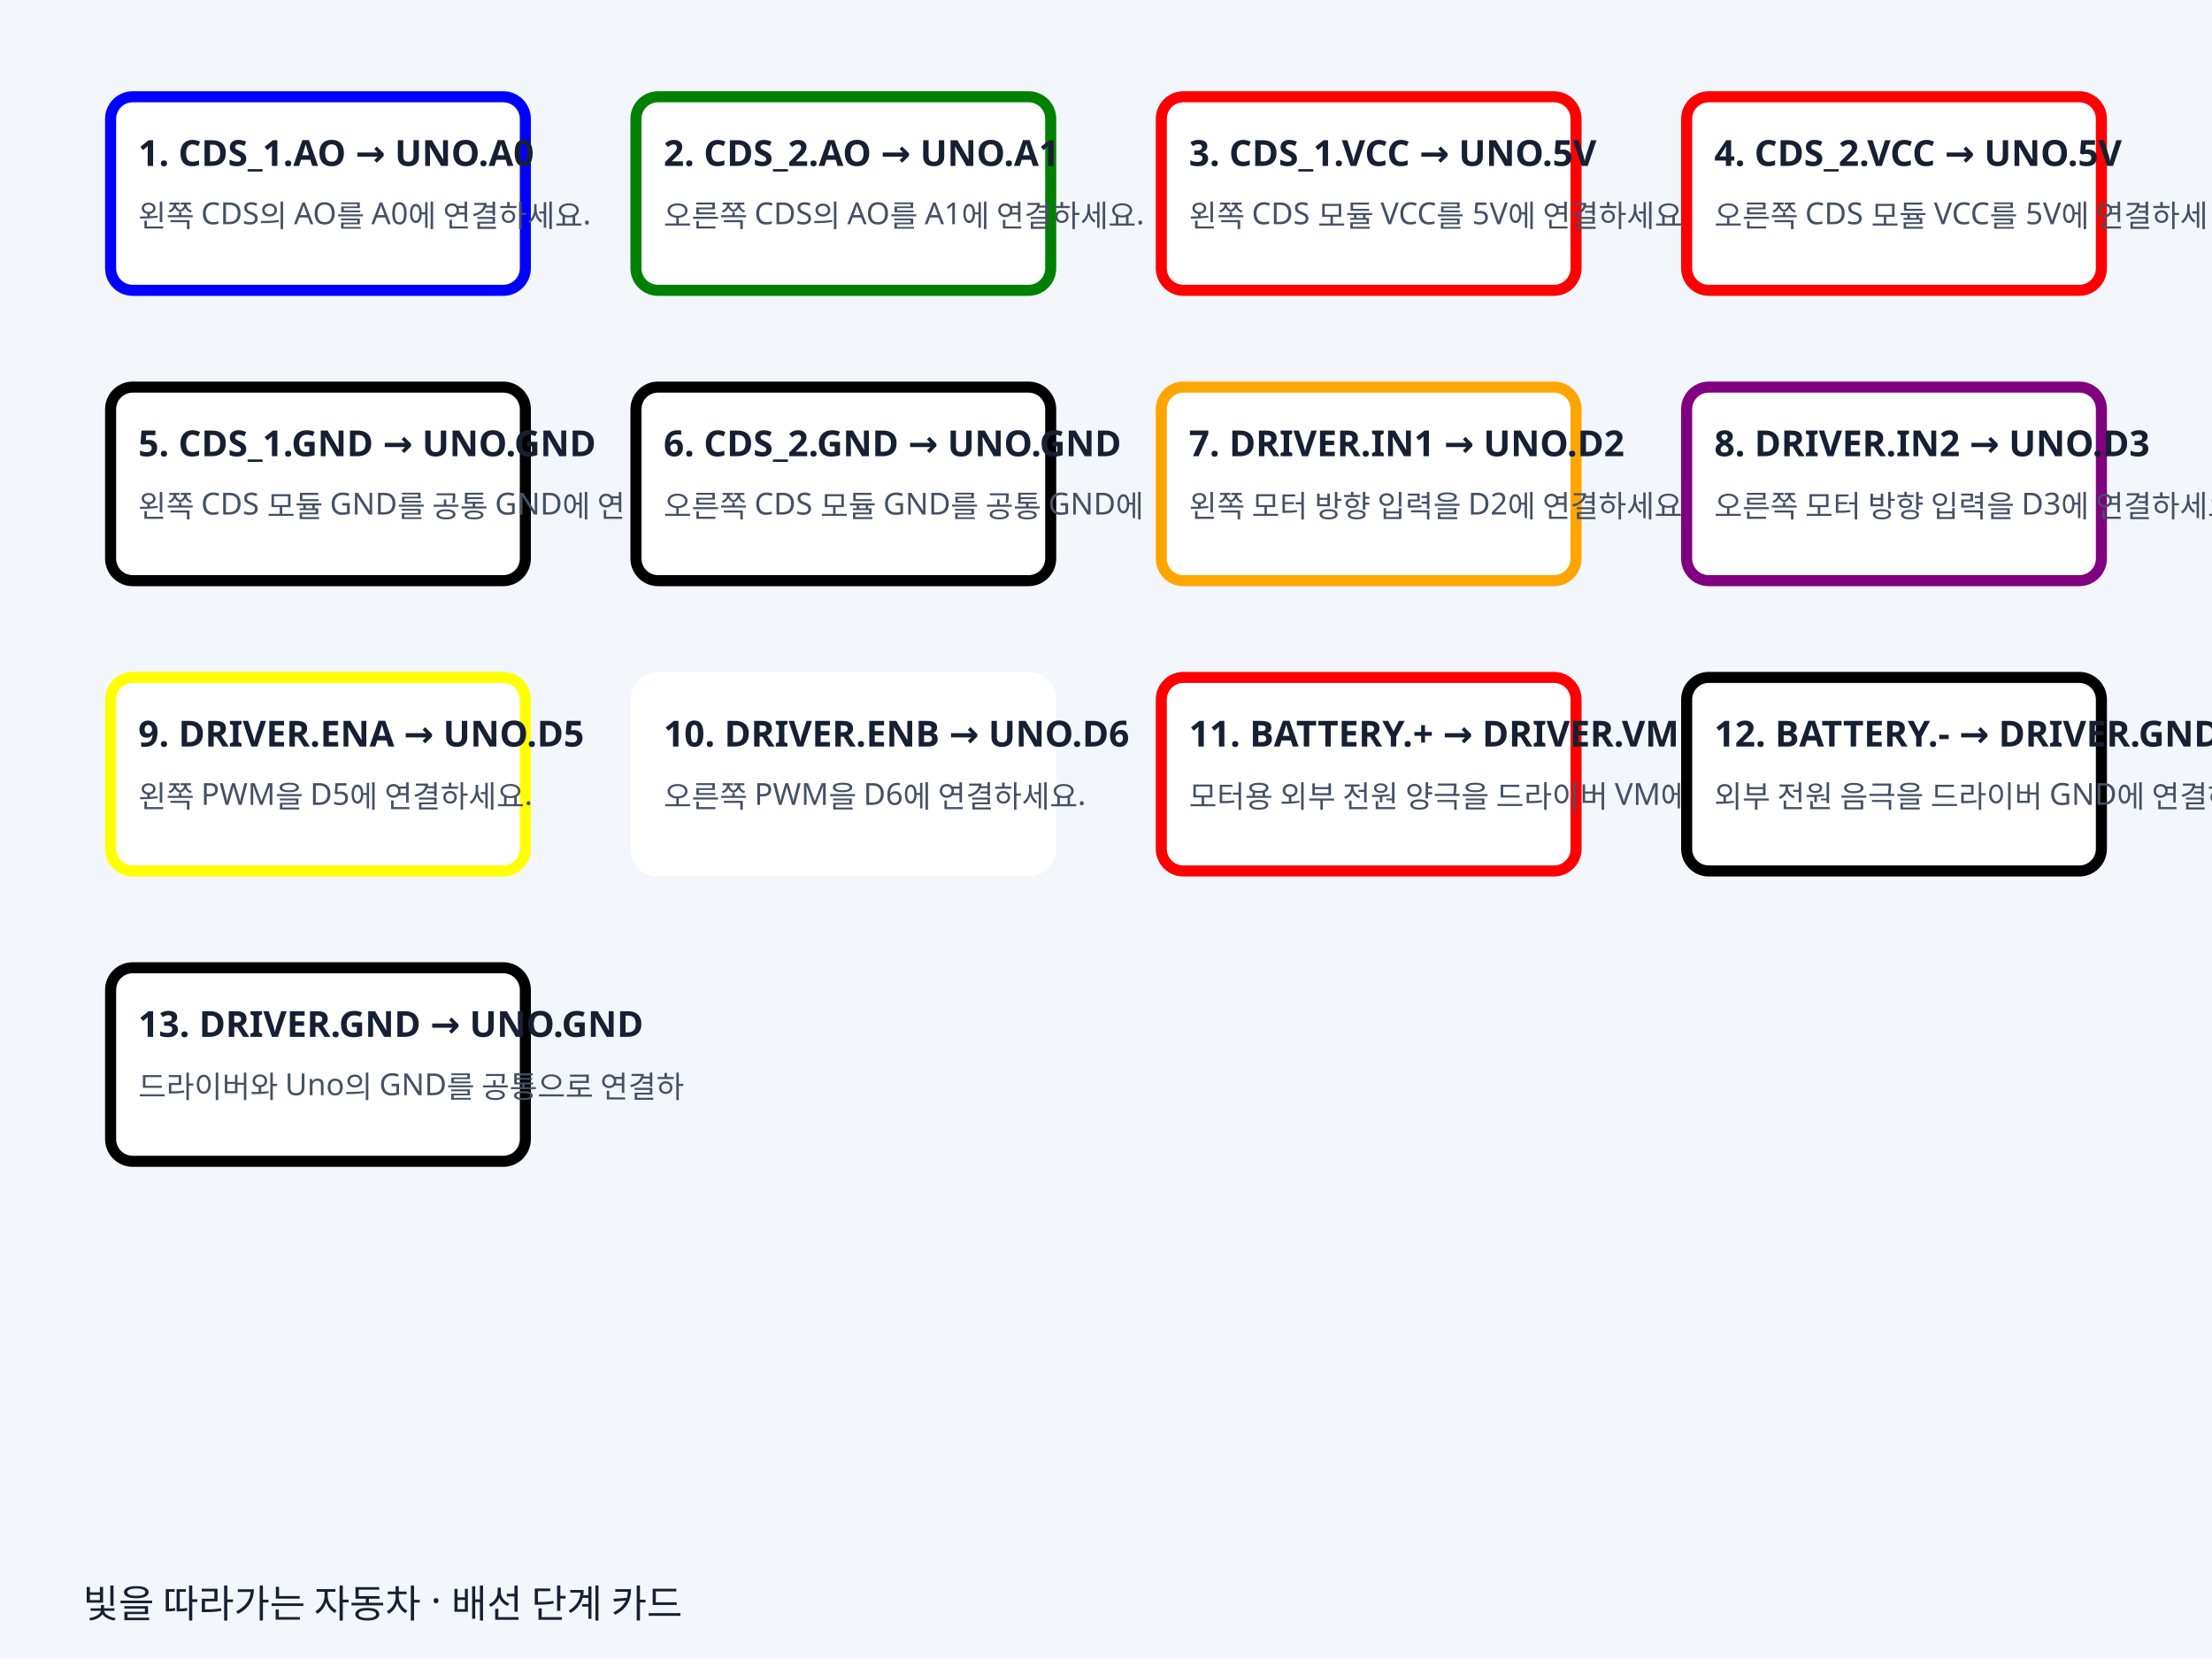
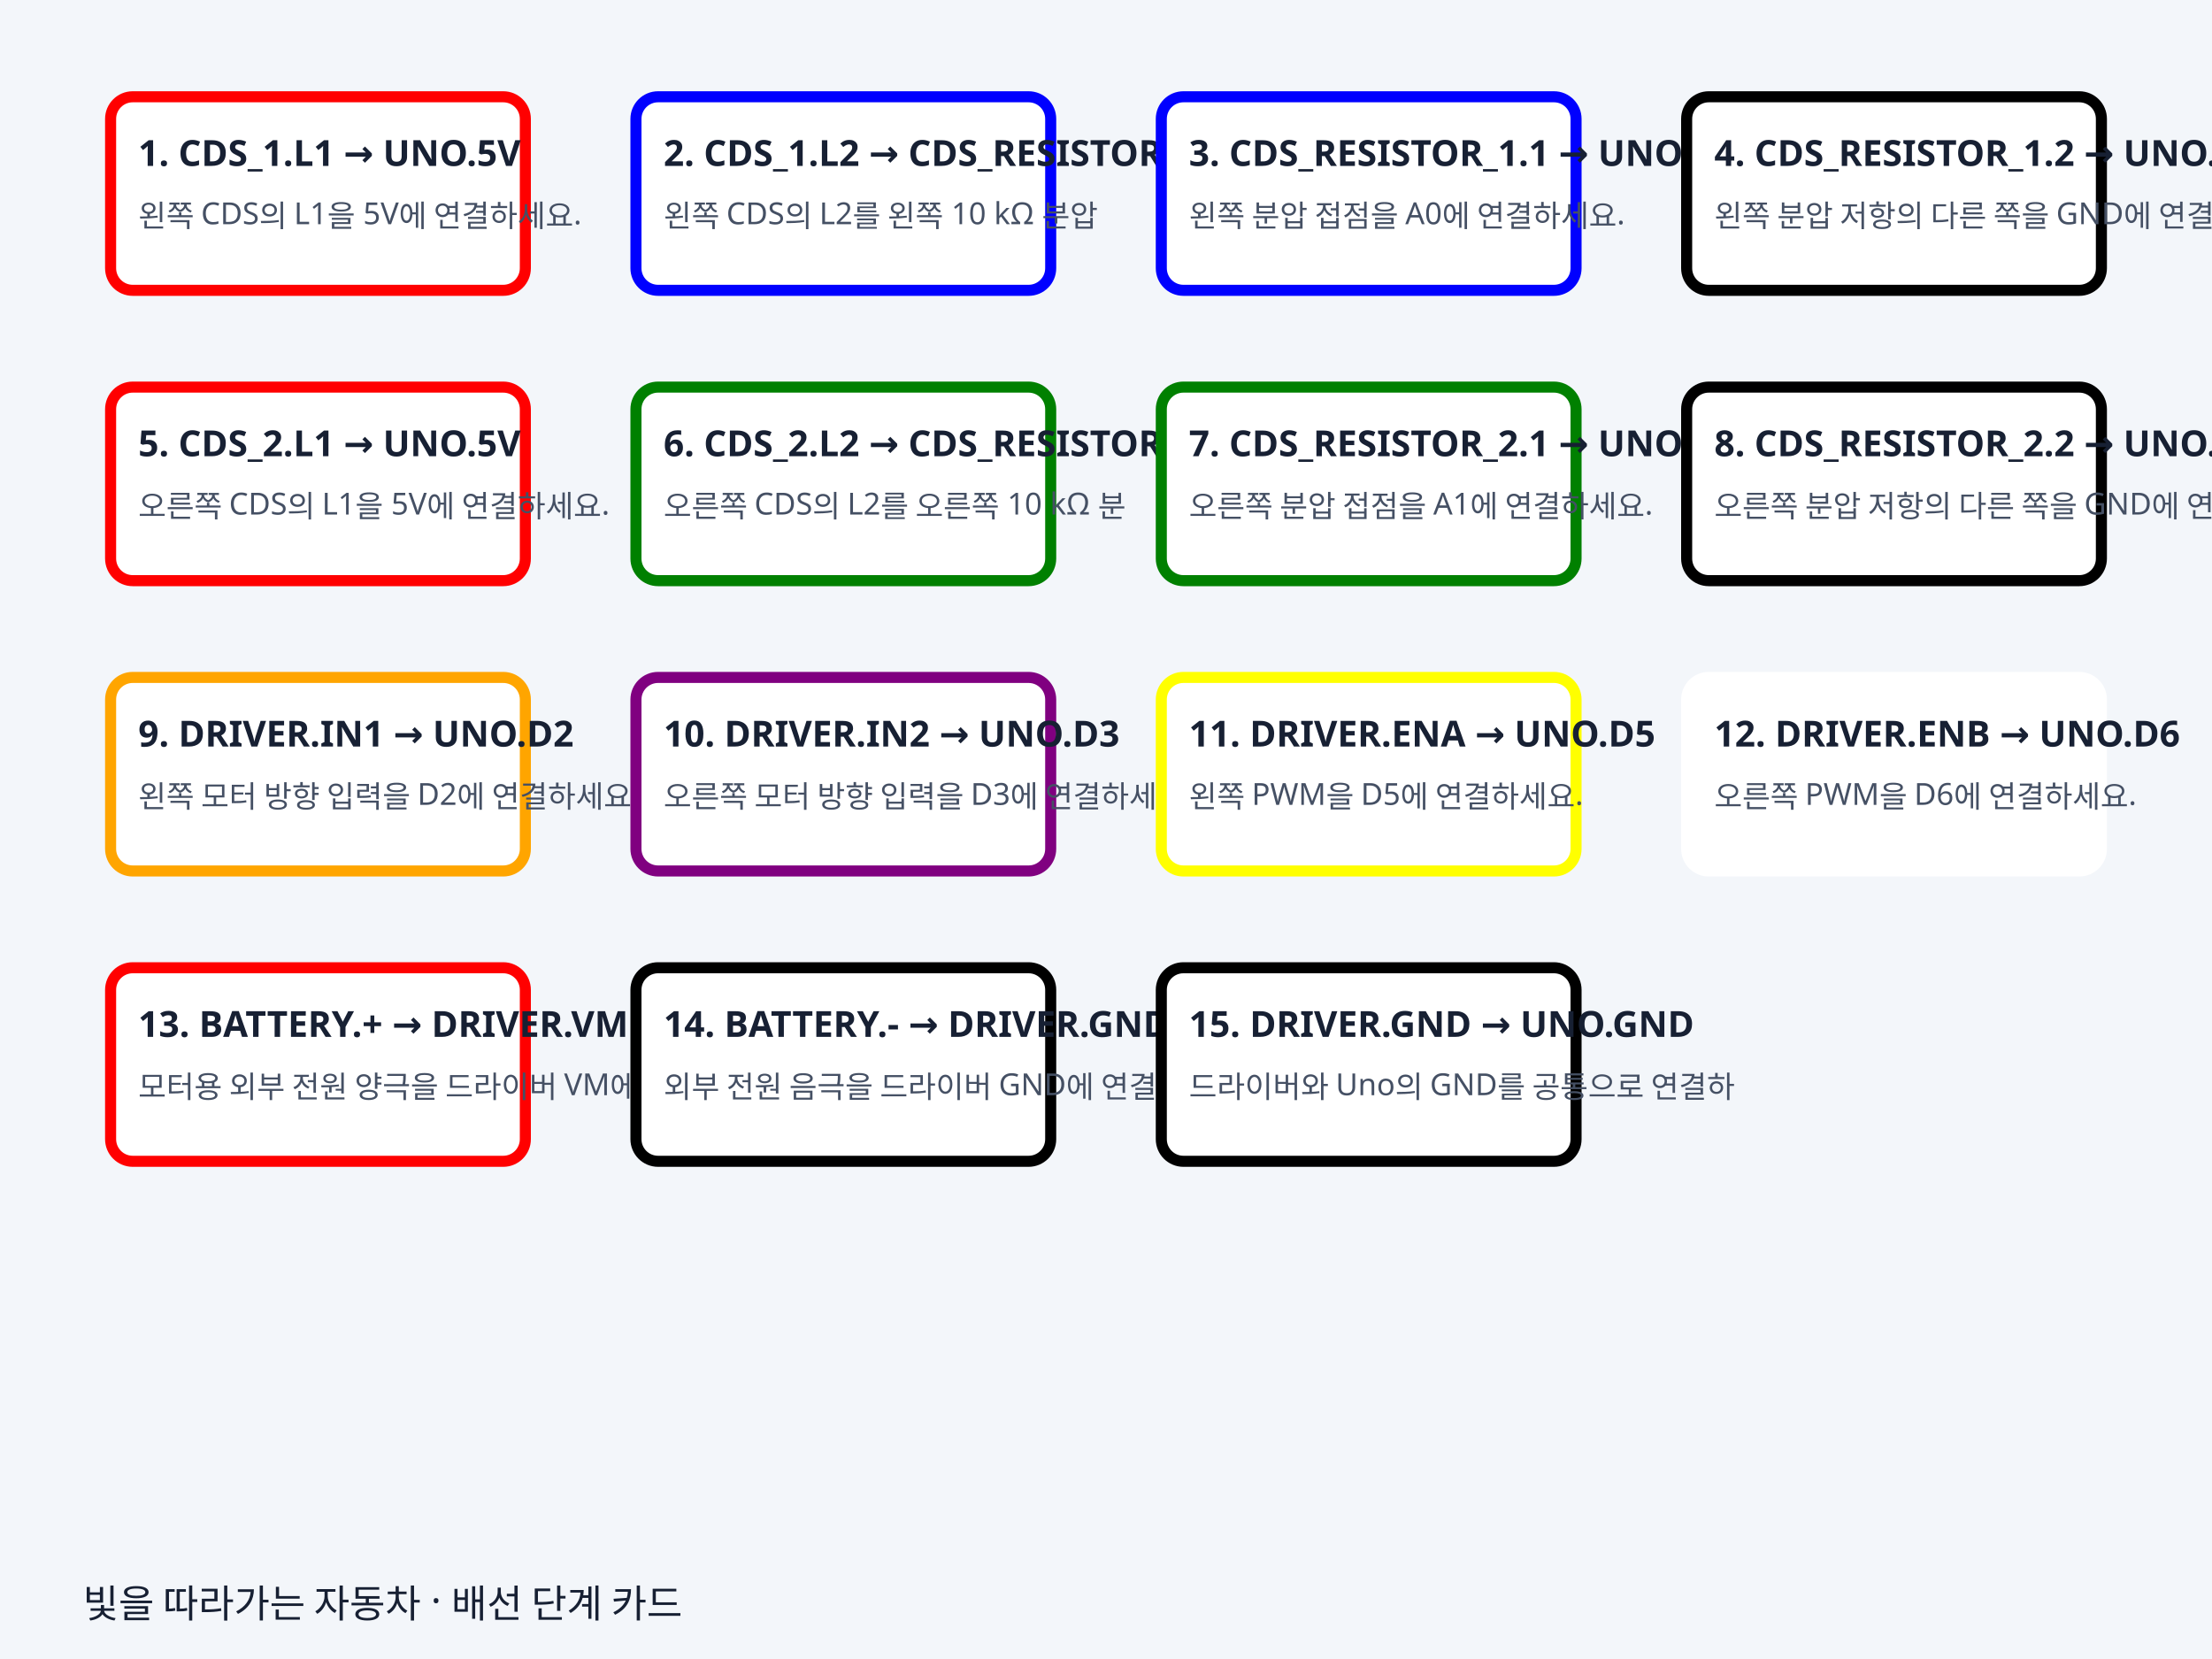
<svg xmlns="http://www.w3.org/2000/svg" width="800" height="600" viewBox="0 0 800 600">
  <rect width="100%" height="100%" fill="#f3f6fa" />
  <text x="30" y="585" font-family="sans-serif" font-size="14" fill="#172033">빛을 따라가는 자동차 · 배선 단계 카드</text>
  <g>
-     <rect x="40" y="35" width="150" height="70" rx="8" fill="#ffffff" stroke="blue" stroke-width="4" />
-     <text x="50" y="60" font-family="sans-serif" font-size="13" font-weight="700" fill="#172033">1. CDS_1.AO → UNO.A0</text>
-     <text x="50" y="82" font-family="sans-serif" font-size="11" fill="#455064">왼쪽 CDS의 AO를 A0에 연결하세요.</text>
+     <rect x="40" y="35" width="150" height="70" rx="8" fill="#ffffff" stroke="red" stroke-width="4" />
+     <text x="50" y="60" font-family="sans-serif" font-size="13" font-weight="700" fill="#172033">1. CDS_1.L1 → UNO.5V</text>
+     <text x="50" y="82" font-family="sans-serif" font-size="11" fill="#455064">왼쪽 CDS의 L1을 5V에 연결하세요.</text>
  </g>
  <g>
-     <rect x="230" y="35" width="150" height="70" rx="8" fill="#ffffff" stroke="green" stroke-width="4" />
-     <text x="240" y="60" font-family="sans-serif" font-size="13" font-weight="700" fill="#172033">2. CDS_2.AO → UNO.A1</text>
-     <text x="240" y="82" font-family="sans-serif" font-size="11" fill="#455064">오른쪽 CDS의 AO를 A1에 연결하세요.</text>
+     <rect x="230" y="35" width="150" height="70" rx="8" fill="#ffffff" stroke="blue" stroke-width="4" />
+     <text x="240" y="60" font-family="sans-serif" font-size="13" font-weight="700" fill="#172033">2. CDS_1.L2 → CDS_RESISTOR_1.1</text>
+     <text x="240" y="82" font-family="sans-serif" font-size="11" fill="#455064">왼쪽 CDS의 L2를 왼쪽 10 kΩ 분압 </text>
  </g>
  <g>
-     <rect x="420" y="35" width="150" height="70" rx="8" fill="#ffffff" stroke="red" stroke-width="4" />
-     <text x="430" y="60" font-family="sans-serif" font-size="13" font-weight="700" fill="#172033">3. CDS_1.VCC → UNO.5V</text>
-     <text x="430" y="82" font-family="sans-serif" font-size="11" fill="#455064">왼쪽 CDS 모듈 VCC를 5V에 연결하세요</text>
+     <rect x="420" y="35" width="150" height="70" rx="8" fill="#ffffff" stroke="blue" stroke-width="4" />
+     <text x="430" y="60" font-family="sans-serif" font-size="13" font-weight="700" fill="#172033">3. CDS_RESISTOR_1.1 → UNO.A0</text>
+     <text x="430" y="82" font-family="sans-serif" font-size="11" fill="#455064">왼쪽 분압 접점을 A0에 연결하세요.</text>
  </g>
  <g>
-     <rect x="610" y="35" width="150" height="70" rx="8" fill="#ffffff" stroke="red" stroke-width="4" />
-     <text x="620" y="60" font-family="sans-serif" font-size="13" font-weight="700" fill="#172033">4. CDS_2.VCC → UNO.5V</text>
-     <text x="620" y="82" font-family="sans-serif" font-size="11" fill="#455064">오른쪽 CDS 모듈 VCC를 5V에 연결하세</text>
+     <rect x="610" y="35" width="150" height="70" rx="8" fill="#ffffff" stroke="black" stroke-width="4" />
+     <text x="620" y="60" font-family="sans-serif" font-size="13" font-weight="700" fill="#172033">4. CDS_RESISTOR_1.2 → UNO.GND</text>
+     <text x="620" y="82" font-family="sans-serif" font-size="11" fill="#455064">왼쪽 분압 저항의 다른 쪽을 GND에 연결하</text>
  </g>
  <g>
-     <rect x="40" y="140" width="150" height="70" rx="8" fill="#ffffff" stroke="black" stroke-width="4" />
-     <text x="50" y="165" font-family="sans-serif" font-size="13" font-weight="700" fill="#172033">5. CDS_1.GND → UNO.GND</text>
-     <text x="50" y="187" font-family="sans-serif" font-size="11" fill="#455064">왼쪽 CDS 모듈 GND를 공통 GND에 연</text>
+     <rect x="40" y="140" width="150" height="70" rx="8" fill="#ffffff" stroke="red" stroke-width="4" />
+     <text x="50" y="165" font-family="sans-serif" font-size="13" font-weight="700" fill="#172033">5. CDS_2.L1 → UNO.5V</text>
+     <text x="50" y="187" font-family="sans-serif" font-size="11" fill="#455064">오른쪽 CDS의 L1을 5V에 연결하세요.</text>
  </g>
  <g>
-     <rect x="230" y="140" width="150" height="70" rx="8" fill="#ffffff" stroke="black" stroke-width="4" />
-     <text x="240" y="165" font-family="sans-serif" font-size="13" font-weight="700" fill="#172033">6. CDS_2.GND → UNO.GND</text>
-     <text x="240" y="187" font-family="sans-serif" font-size="11" fill="#455064">오른쪽 CDS 모듈 GND를 공통 GND에 </text>
+     <rect x="230" y="140" width="150" height="70" rx="8" fill="#ffffff" stroke="green" stroke-width="4" />
+     <text x="240" y="165" font-family="sans-serif" font-size="13" font-weight="700" fill="#172033">6. CDS_2.L2 → CDS_RESISTOR_2.1</text>
+     <text x="240" y="187" font-family="sans-serif" font-size="11" fill="#455064">오른쪽 CDS의 L2를 오른쪽 10 kΩ 분</text>
  </g>
  <g>
-     <rect x="420" y="140" width="150" height="70" rx="8" fill="#ffffff" stroke="orange" stroke-width="4" />
-     <text x="430" y="165" font-family="sans-serif" font-size="13" font-weight="700" fill="#172033">7. DRIVER.IN1 → UNO.D2</text>
-     <text x="430" y="187" font-family="sans-serif" font-size="11" fill="#455064">왼쪽 모터 방향 입력을 D2에 연결하세요.</text>
+     <rect x="420" y="140" width="150" height="70" rx="8" fill="#ffffff" stroke="green" stroke-width="4" />
+     <text x="430" y="165" font-family="sans-serif" font-size="13" font-weight="700" fill="#172033">7. CDS_RESISTOR_2.1 → UNO.A1</text>
+     <text x="430" y="187" font-family="sans-serif" font-size="11" fill="#455064">오른쪽 분압 접점을 A1에 연결하세요.</text>
  </g>
  <g>
-     <rect x="610" y="140" width="150" height="70" rx="8" fill="#ffffff" stroke="purple" stroke-width="4" />
-     <text x="620" y="165" font-family="sans-serif" font-size="13" font-weight="700" fill="#172033">8. DRIVER.IN2 → UNO.D3</text>
-     <text x="620" y="187" font-family="sans-serif" font-size="11" fill="#455064">오른쪽 모터 방향 입력을 D3에 연결하세요.</text>
+     <rect x="610" y="140" width="150" height="70" rx="8" fill="#ffffff" stroke="black" stroke-width="4" />
+     <text x="620" y="165" font-family="sans-serif" font-size="13" font-weight="700" fill="#172033">8. CDS_RESISTOR_2.2 → UNO.GND</text>
+     <text x="620" y="187" font-family="sans-serif" font-size="11" fill="#455064">오른쪽 분압 저항의 다른 쪽을 GND에 연결</text>
  </g>
  <g>
-     <rect x="40" y="245" width="150" height="70" rx="8" fill="#ffffff" stroke="yellow" stroke-width="4" />
-     <text x="50" y="270" font-family="sans-serif" font-size="13" font-weight="700" fill="#172033">9. DRIVER.ENA → UNO.D5</text>
-     <text x="50" y="292" font-family="sans-serif" font-size="11" fill="#455064">왼쪽 PWM을 D5에 연결하세요.</text>
+     <rect x="40" y="245" width="150" height="70" rx="8" fill="#ffffff" stroke="orange" stroke-width="4" />
+     <text x="50" y="270" font-family="sans-serif" font-size="13" font-weight="700" fill="#172033">9. DRIVER.IN1 → UNO.D2</text>
+     <text x="50" y="292" font-family="sans-serif" font-size="11" fill="#455064">왼쪽 모터 방향 입력을 D2에 연결하세요.</text>
  </g>
  <g>
-     <rect x="230" y="245" width="150" height="70" rx="8" fill="#ffffff" stroke="white" stroke-width="4" />
-     <text x="240" y="270" font-family="sans-serif" font-size="13" font-weight="700" fill="#172033">10. DRIVER.ENB → UNO.D6</text>
-     <text x="240" y="292" font-family="sans-serif" font-size="11" fill="#455064">오른쪽 PWM을 D6에 연결하세요.</text>
+     <rect x="230" y="245" width="150" height="70" rx="8" fill="#ffffff" stroke="purple" stroke-width="4" />
+     <text x="240" y="270" font-family="sans-serif" font-size="13" font-weight="700" fill="#172033">10. DRIVER.IN2 → UNO.D3</text>
+     <text x="240" y="292" font-family="sans-serif" font-size="11" fill="#455064">오른쪽 모터 방향 입력을 D3에 연결하세요.</text>
  </g>
  <g>
-     <rect x="420" y="245" width="150" height="70" rx="8" fill="#ffffff" stroke="red" stroke-width="4" />
-     <text x="430" y="270" font-family="sans-serif" font-size="13" font-weight="700" fill="#172033">11. BATTERY.+ → DRIVER.VM</text>
-     <text x="430" y="292" font-family="sans-serif" font-size="11" fill="#455064">모터용 외부 전원 양극을 드라이버 VM에 연</text>
+     <rect x="420" y="245" width="150" height="70" rx="8" fill="#ffffff" stroke="yellow" stroke-width="4" />
+     <text x="430" y="270" font-family="sans-serif" font-size="13" font-weight="700" fill="#172033">11. DRIVER.ENA → UNO.D5</text>
+     <text x="430" y="292" font-family="sans-serif" font-size="11" fill="#455064">왼쪽 PWM을 D5에 연결하세요.</text>
  </g>
  <g>
-     <rect x="610" y="245" width="150" height="70" rx="8" fill="#ffffff" stroke="black" stroke-width="4" />
-     <text x="620" y="270" font-family="sans-serif" font-size="13" font-weight="700" fill="#172033">12. BATTERY.- → DRIVER.GND</text>
-     <text x="620" y="292" font-family="sans-serif" font-size="11" fill="#455064">외부 전원 음극을 드라이버 GND에 연결하세</text>
+     <rect x="610" y="245" width="150" height="70" rx="8" fill="#ffffff" stroke="white" stroke-width="4" />
+     <text x="620" y="270" font-family="sans-serif" font-size="13" font-weight="700" fill="#172033">12. DRIVER.ENB → UNO.D6</text>
+     <text x="620" y="292" font-family="sans-serif" font-size="11" fill="#455064">오른쪽 PWM을 D6에 연결하세요.</text>
  </g>
  <g>
-     <rect x="40" y="350" width="150" height="70" rx="8" fill="#ffffff" stroke="black" stroke-width="4" />
-     <text x="50" y="375" font-family="sans-serif" font-size="13" font-weight="700" fill="#172033">13. DRIVER.GND → UNO.GND</text>
-     <text x="50" y="397" font-family="sans-serif" font-size="11" fill="#455064">드라이버와 Uno의 GND를 공통으로 연결하</text>
+     <rect x="40" y="350" width="150" height="70" rx="8" fill="#ffffff" stroke="red" stroke-width="4" />
+     <text x="50" y="375" font-family="sans-serif" font-size="13" font-weight="700" fill="#172033">13. BATTERY.+ → DRIVER.VM</text>
+     <text x="50" y="397" font-family="sans-serif" font-size="11" fill="#455064">모터용 외부 전원 양극을 드라이버 VM에 연</text>
+   </g>
+   <g>
+     <rect x="230" y="350" width="150" height="70" rx="8" fill="#ffffff" stroke="black" stroke-width="4" />
+     <text x="240" y="375" font-family="sans-serif" font-size="13" font-weight="700" fill="#172033">14. BATTERY.- → DRIVER.GND</text>
+     <text x="240" y="397" font-family="sans-serif" font-size="11" fill="#455064">외부 전원 음극을 드라이버 GND에 연결하세</text>
+   </g>
+   <g>
+     <rect x="420" y="350" width="150" height="70" rx="8" fill="#ffffff" stroke="black" stroke-width="4" />
+     <text x="430" y="375" font-family="sans-serif" font-size="13" font-weight="700" fill="#172033">15. DRIVER.GND → UNO.GND</text>
+     <text x="430" y="397" font-family="sans-serif" font-size="11" fill="#455064">드라이버와 Uno의 GND를 공통으로 연결하</text>
  </g>
</svg>
